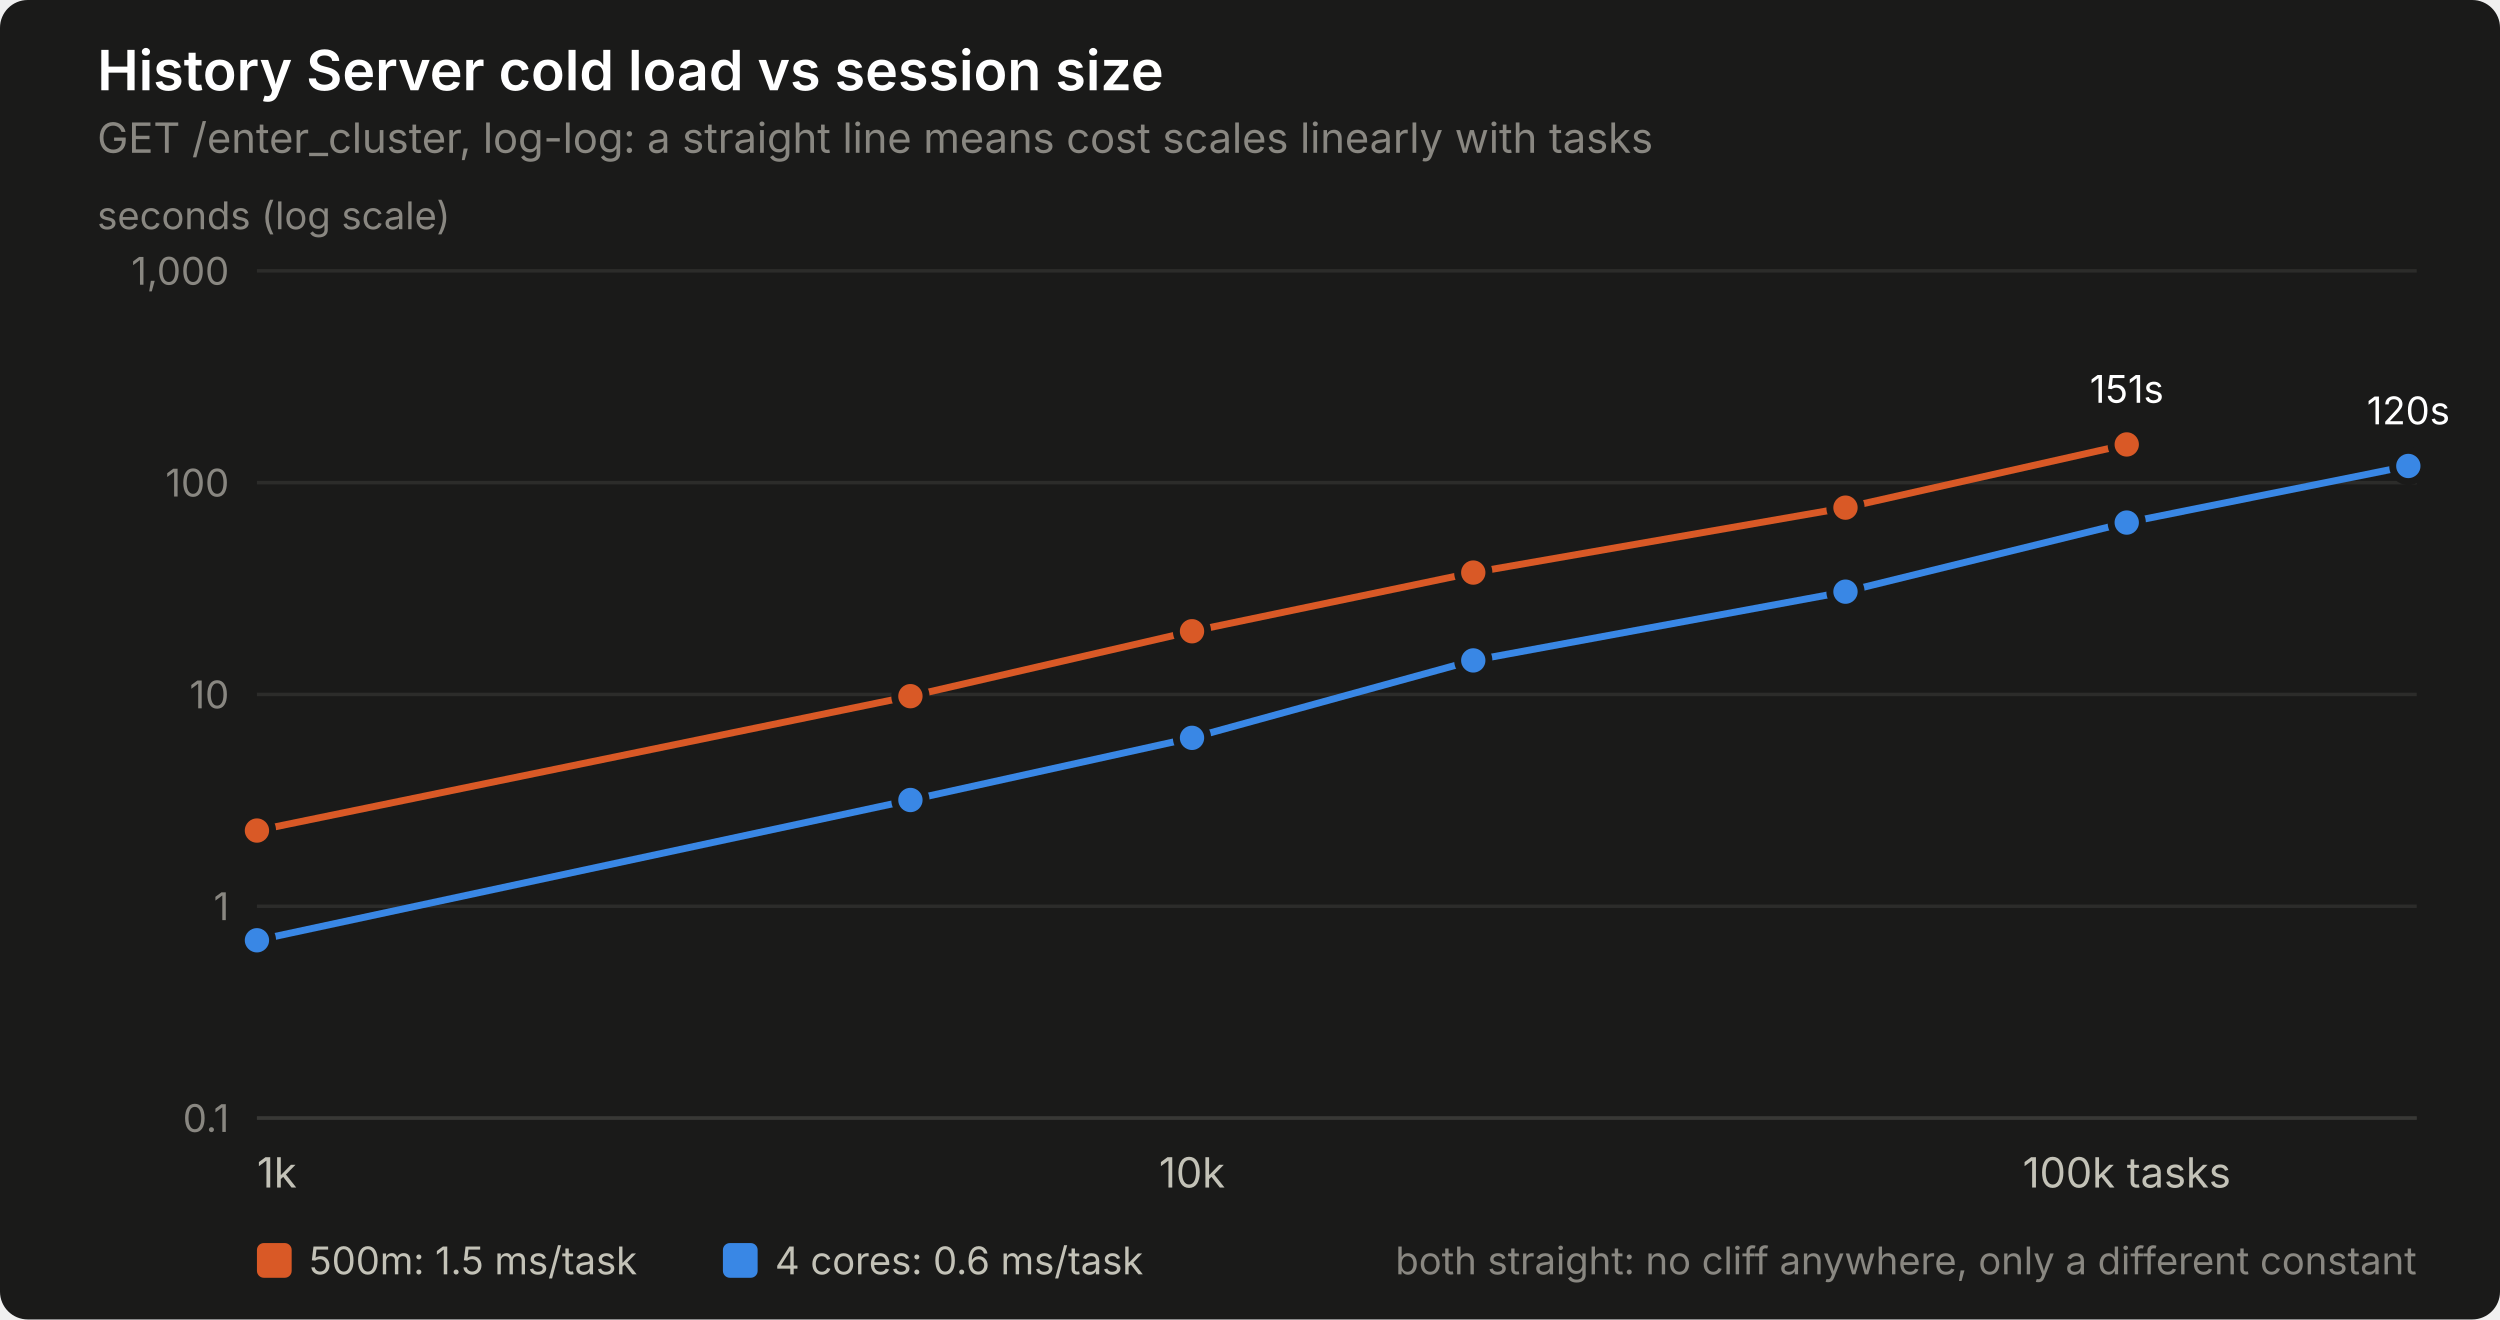
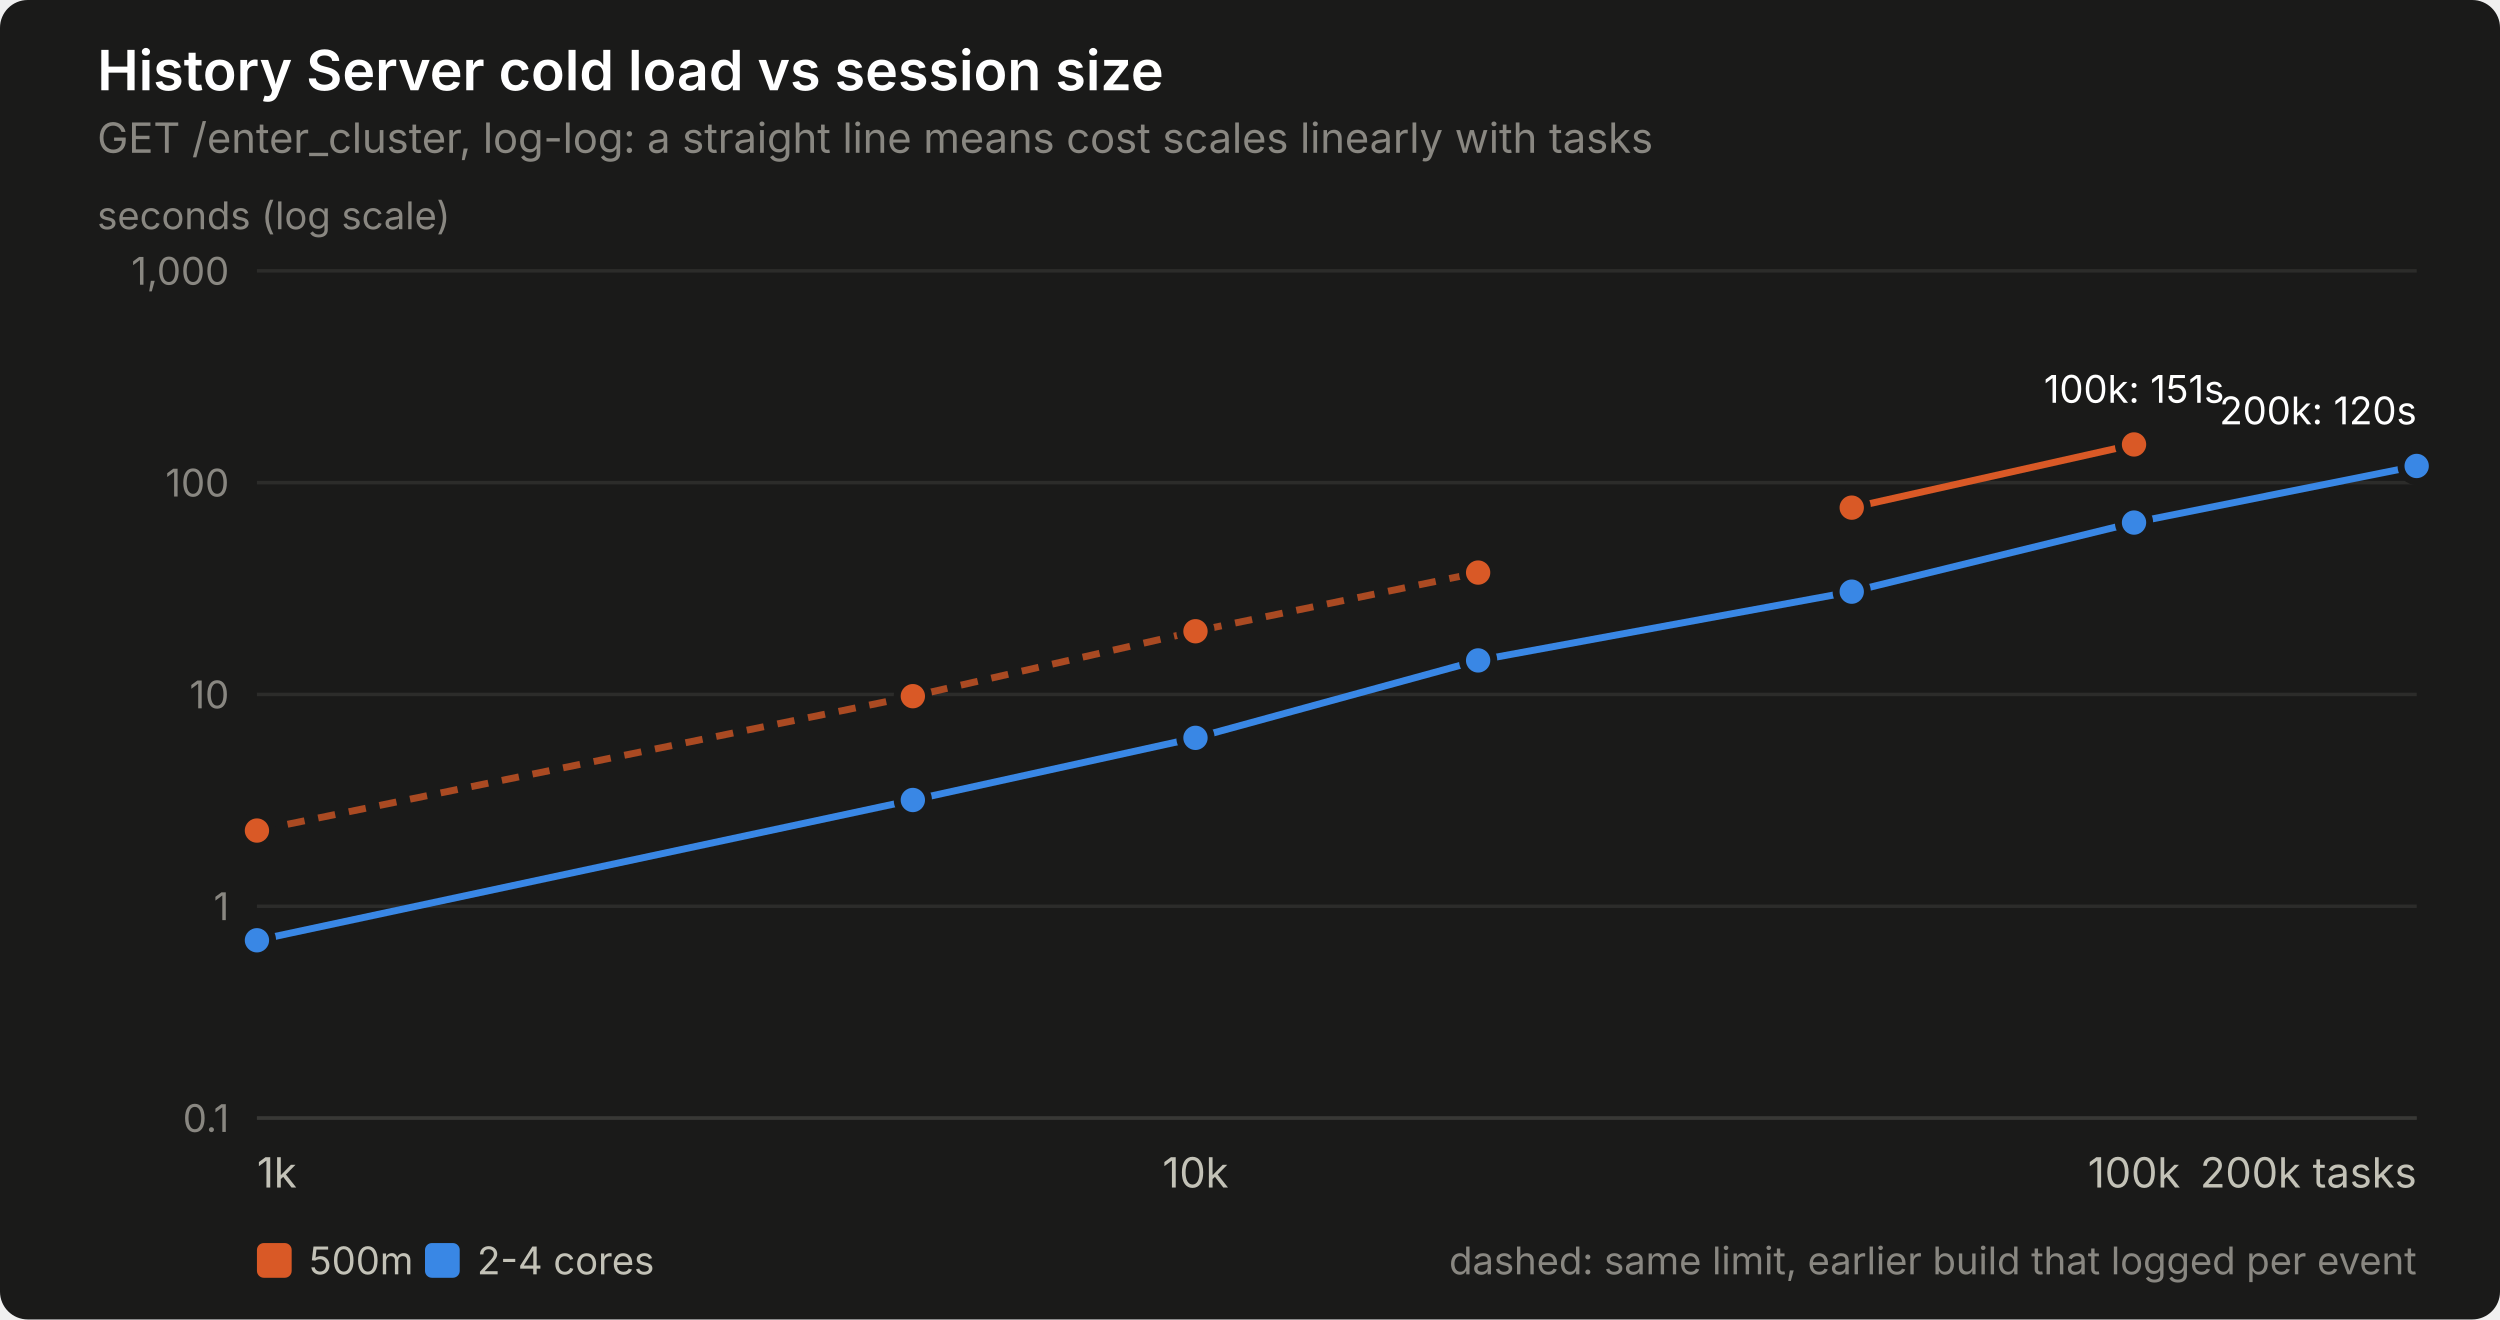
<svg xmlns="http://www.w3.org/2000/svg" viewBox="0 0 720 380" width="720" height="380" role="img">
  <rect width="720" height="380" fill="#1a1a19" rx="8" />
  <text x="28" y="26" font-family="system-ui,-apple-system,'Segoe UI',sans-serif" font-size="16" font-weight="600" fill="#ffffff">History Server cold load vs session size</text>
  <text x="28" y="44" font-family="system-ui,-apple-system,'Segoe UI',sans-serif" font-size="12" fill="#898781">GET /enter_cluster, log-log: a straight line means cost scales linearly with tasks</text>
  <text x="28" y="66" font-family="system-ui,-apple-system,'Segoe UI',sans-serif" font-size="11" fill="#898781">seconds (log scale)</text>
  <line x1="74" y1="322.0" x2="696" y2="322.0" stroke="#2c2c2a" stroke-width="1" />
  <text x="66" y="326.0" text-anchor="end" font-family="system-ui,-apple-system,'Segoe UI',sans-serif" font-size="11" fill="#898781">0.1</text>
  <line x1="74" y1="261.0" x2="696" y2="261.0" stroke="#2c2c2a" stroke-width="1" />
  <text x="66" y="265.0" text-anchor="end" font-family="system-ui,-apple-system,'Segoe UI',sans-serif" font-size="11" fill="#898781">1</text>
  <line x1="74" y1="200.0" x2="696" y2="200.0" stroke="#2c2c2a" stroke-width="1" />
  <text x="66" y="204.0" text-anchor="end" font-family="system-ui,-apple-system,'Segoe UI',sans-serif" font-size="11" fill="#898781">10</text>
  <line x1="74" y1="139.0" x2="696" y2="139.0" stroke="#2c2c2a" stroke-width="1" />
  <text x="66" y="143.0" text-anchor="end" font-family="system-ui,-apple-system,'Segoe UI',sans-serif" font-size="11" fill="#898781">100</text>
  <line x1="74" y1="78.0" x2="696" y2="78.0" stroke="#2c2c2a" stroke-width="1" />
  <text x="66" y="82.0" text-anchor="end" font-family="system-ui,-apple-system,'Segoe UI',sans-serif" font-size="11" fill="#898781">1,000</text>
  <text x="74.0" y="342.0" text-anchor="start" font-family="system-ui,-apple-system,'Segoe UI',sans-serif" font-size="12" fill="#c3c2b7">1k</text>
-   <text x="343.3" y="342.0" text-anchor="middle" font-family="system-ui,-apple-system,'Segoe UI',sans-serif" font-size="12" fill="#c3c2b7">10k</text>
-   <text x="612.5" y="342.0" text-anchor="middle" font-family="system-ui,-apple-system,'Segoe UI',sans-serif" font-size="12" fill="#c3c2b7">100k tasks</text>
+   <text x="344.3" y="342.0" text-anchor="middle" font-family="system-ui,-apple-system,'Segoe UI',sans-serif" font-size="12" fill="#c3c2b7">10k</text>
+   <text x="614.6" y="342.0" text-anchor="middle" font-family="system-ui,-apple-system,'Segoe UI',sans-serif" font-size="12" fill="#c3c2b7">100k</text>
  <line x1="74" y1="322" x2="696" y2="322" stroke="#383835" stroke-width="1" />
-   <path d="M74.0,239.2 L262.2,200.5 L343.3,181.8 L424.3,164.9 L531.5,146.2 L612.5,128.0" fill="none" stroke="#d95926" stroke-width="2" stroke-linejoin="round" />
+   <text x="696.0" y="342.0" text-anchor="end" font-family="system-ui,-apple-system,'Segoe UI',sans-serif" font-size="12" fill="#c3c2b7">200k tasks</text>
+   <path d="M74.0,239.2 L262.9,200.5 L344.3,181.8 L425.7,164.9" fill="none" stroke="#d95926" stroke-width="2" stroke-linejoin="round" stroke-dasharray="5 4" opacity="0.75" />
  <circle cx="74.0" cy="239.2" r="4.5" fill="#d95926" stroke="#1a1a19" stroke-width="2" />
-   <circle cx="262.2" cy="200.5" r="4.5" fill="#d95926" stroke="#1a1a19" stroke-width="2" />
-   <circle cx="343.3" cy="181.8" r="4.5" fill="#d95926" stroke="#1a1a19" stroke-width="2" />
-   <circle cx="424.3" cy="164.9" r="4.5" fill="#d95926" stroke="#1a1a19" stroke-width="2" />
-   <circle cx="531.5" cy="146.2" r="4.5" fill="#d95926" stroke="#1a1a19" stroke-width="2" />
-   <circle cx="612.5" cy="128.0" r="4.5" fill="#d95926" stroke="#1a1a19" stroke-width="2" />
-   <text x="612.5" y="116.0" text-anchor="middle" font-family="system-ui,-apple-system,'Segoe UI',sans-serif" font-size="11" fill="#ffffff">151s</text>
-   <path d="M74.0,270.8 L262.2,230.4 L343.3,212.5 L424.3,190.2 L531.5,170.4 L612.5,150.5 L693.6,134.2" fill="none" stroke="#3987e5" stroke-width="2" stroke-linejoin="round" />
+   <circle cx="262.9" cy="200.5" r="4.5" fill="#d95926" stroke="#1a1a19" stroke-width="2" />
+   <circle cx="344.3" cy="181.8" r="4.5" fill="#d95926" stroke="#1a1a19" stroke-width="2" />
+   <circle cx="425.7" cy="164.9" r="4.5" fill="#d95926" stroke="#1a1a19" stroke-width="2" />
+   <path d="M533.3,146.2 L614.6,128.0" fill="none" stroke="#d95926" stroke-width="2" stroke-linejoin="round" />
+   <circle cx="533.3" cy="146.2" r="4.5" fill="#d95926" stroke="#1a1a19" stroke-width="2" />
+   <circle cx="614.6" cy="128.0" r="4.5" fill="#d95926" stroke="#1a1a19" stroke-width="2" />
+   <text x="614.6" y="116.0" text-anchor="middle" font-family="system-ui,-apple-system,'Segoe UI',sans-serif" font-size="11" fill="#ffffff">100k: 151s</text>
+   <path d="M74.0,270.8 L262.9,230.4 L344.3,212.5 L425.7,190.2 L533.3,170.4 L614.6,150.5 L696.0,134.2" fill="none" stroke="#3987e5" stroke-width="2" stroke-linejoin="round" />
  <circle cx="74.0" cy="270.8" r="4.5" fill="#3987e5" stroke="#1a1a19" stroke-width="2" />
-   <circle cx="262.2" cy="230.4" r="4.5" fill="#3987e5" stroke="#1a1a19" stroke-width="2" />
-   <circle cx="343.3" cy="212.5" r="4.5" fill="#3987e5" stroke="#1a1a19" stroke-width="2" />
-   <circle cx="424.3" cy="190.2" r="4.5" fill="#3987e5" stroke="#1a1a19" stroke-width="2" />
-   <circle cx="531.5" cy="170.4" r="4.5" fill="#3987e5" stroke="#1a1a19" stroke-width="2" />
-   <circle cx="612.5" cy="150.5" r="4.5" fill="#3987e5" stroke="#1a1a19" stroke-width="2" />
-   <circle cx="693.6" cy="134.2" r="4.5" fill="#3987e5" stroke="#1a1a19" stroke-width="2" />
-   <text x="693.6" y="122.2" text-anchor="middle" font-family="system-ui,-apple-system,'Segoe UI',sans-serif" font-size="11" fill="#ffffff">120s</text>
+   <circle cx="262.9" cy="230.4" r="4.5" fill="#3987e5" stroke="#1a1a19" stroke-width="2" />
+   <circle cx="344.3" cy="212.5" r="4.5" fill="#3987e5" stroke="#1a1a19" stroke-width="2" />
+   <circle cx="425.7" cy="190.2" r="4.5" fill="#3987e5" stroke="#1a1a19" stroke-width="2" />
+   <circle cx="533.3" cy="170.4" r="4.5" fill="#3987e5" stroke="#1a1a19" stroke-width="2" />
+   <circle cx="614.6" cy="150.5" r="4.5" fill="#3987e5" stroke="#1a1a19" stroke-width="2" />
+   <circle cx="696.0" cy="134.2" r="4.5" fill="#3987e5" stroke="#1a1a19" stroke-width="2" />
+   <text x="696.0" y="122.2" text-anchor="end" font-family="system-ui,-apple-system,'Segoe UI',sans-serif" font-size="11" fill="#ffffff">200k: 120s</text>
  <rect x="74" y="358" width="10" height="10" rx="2" fill="#d95926" />
-   <text x="89" y="367" font-family="system-ui,-apple-system,'Segoe UI',sans-serif" font-size="11" fill="#c3c2b7">500m: 1.5 ms/task</text>
-   <rect x="208.2" y="358" width="10" height="10" rx="2" fill="#3987e5" />
-   <text x="223.2" y="367" font-family="system-ui,-apple-system,'Segoe UI',sans-serif" font-size="11" fill="#c3c2b7">4 cores: 0.6 ms/task</text>
-   <text x="696" y="367" text-anchor="end" font-family="system-ui,-apple-system,'Segoe UI',sans-serif" font-size="11" fill="#898781">both straight: no cliff anywhere, only a different constant</text>
+   <text x="89" y="367" font-family="system-ui,-apple-system,'Segoe UI',sans-serif" font-size="11" fill="#c3c2b7">500m</text>
+   <rect x="122.4" y="358" width="10" height="10" rx="2" fill="#3987e5" />
+   <text x="137.4" y="367" font-family="system-ui,-apple-system,'Segoe UI',sans-serif" font-size="11" fill="#c3c2b7">2-4 cores</text>
+   <text x="696" y="367" text-anchor="end" font-family="system-ui,-apple-system,'Segoe UI',sans-serif" font-size="11" fill="#898781">dashed: same limit, earlier build that logged per event</text>
</svg>
